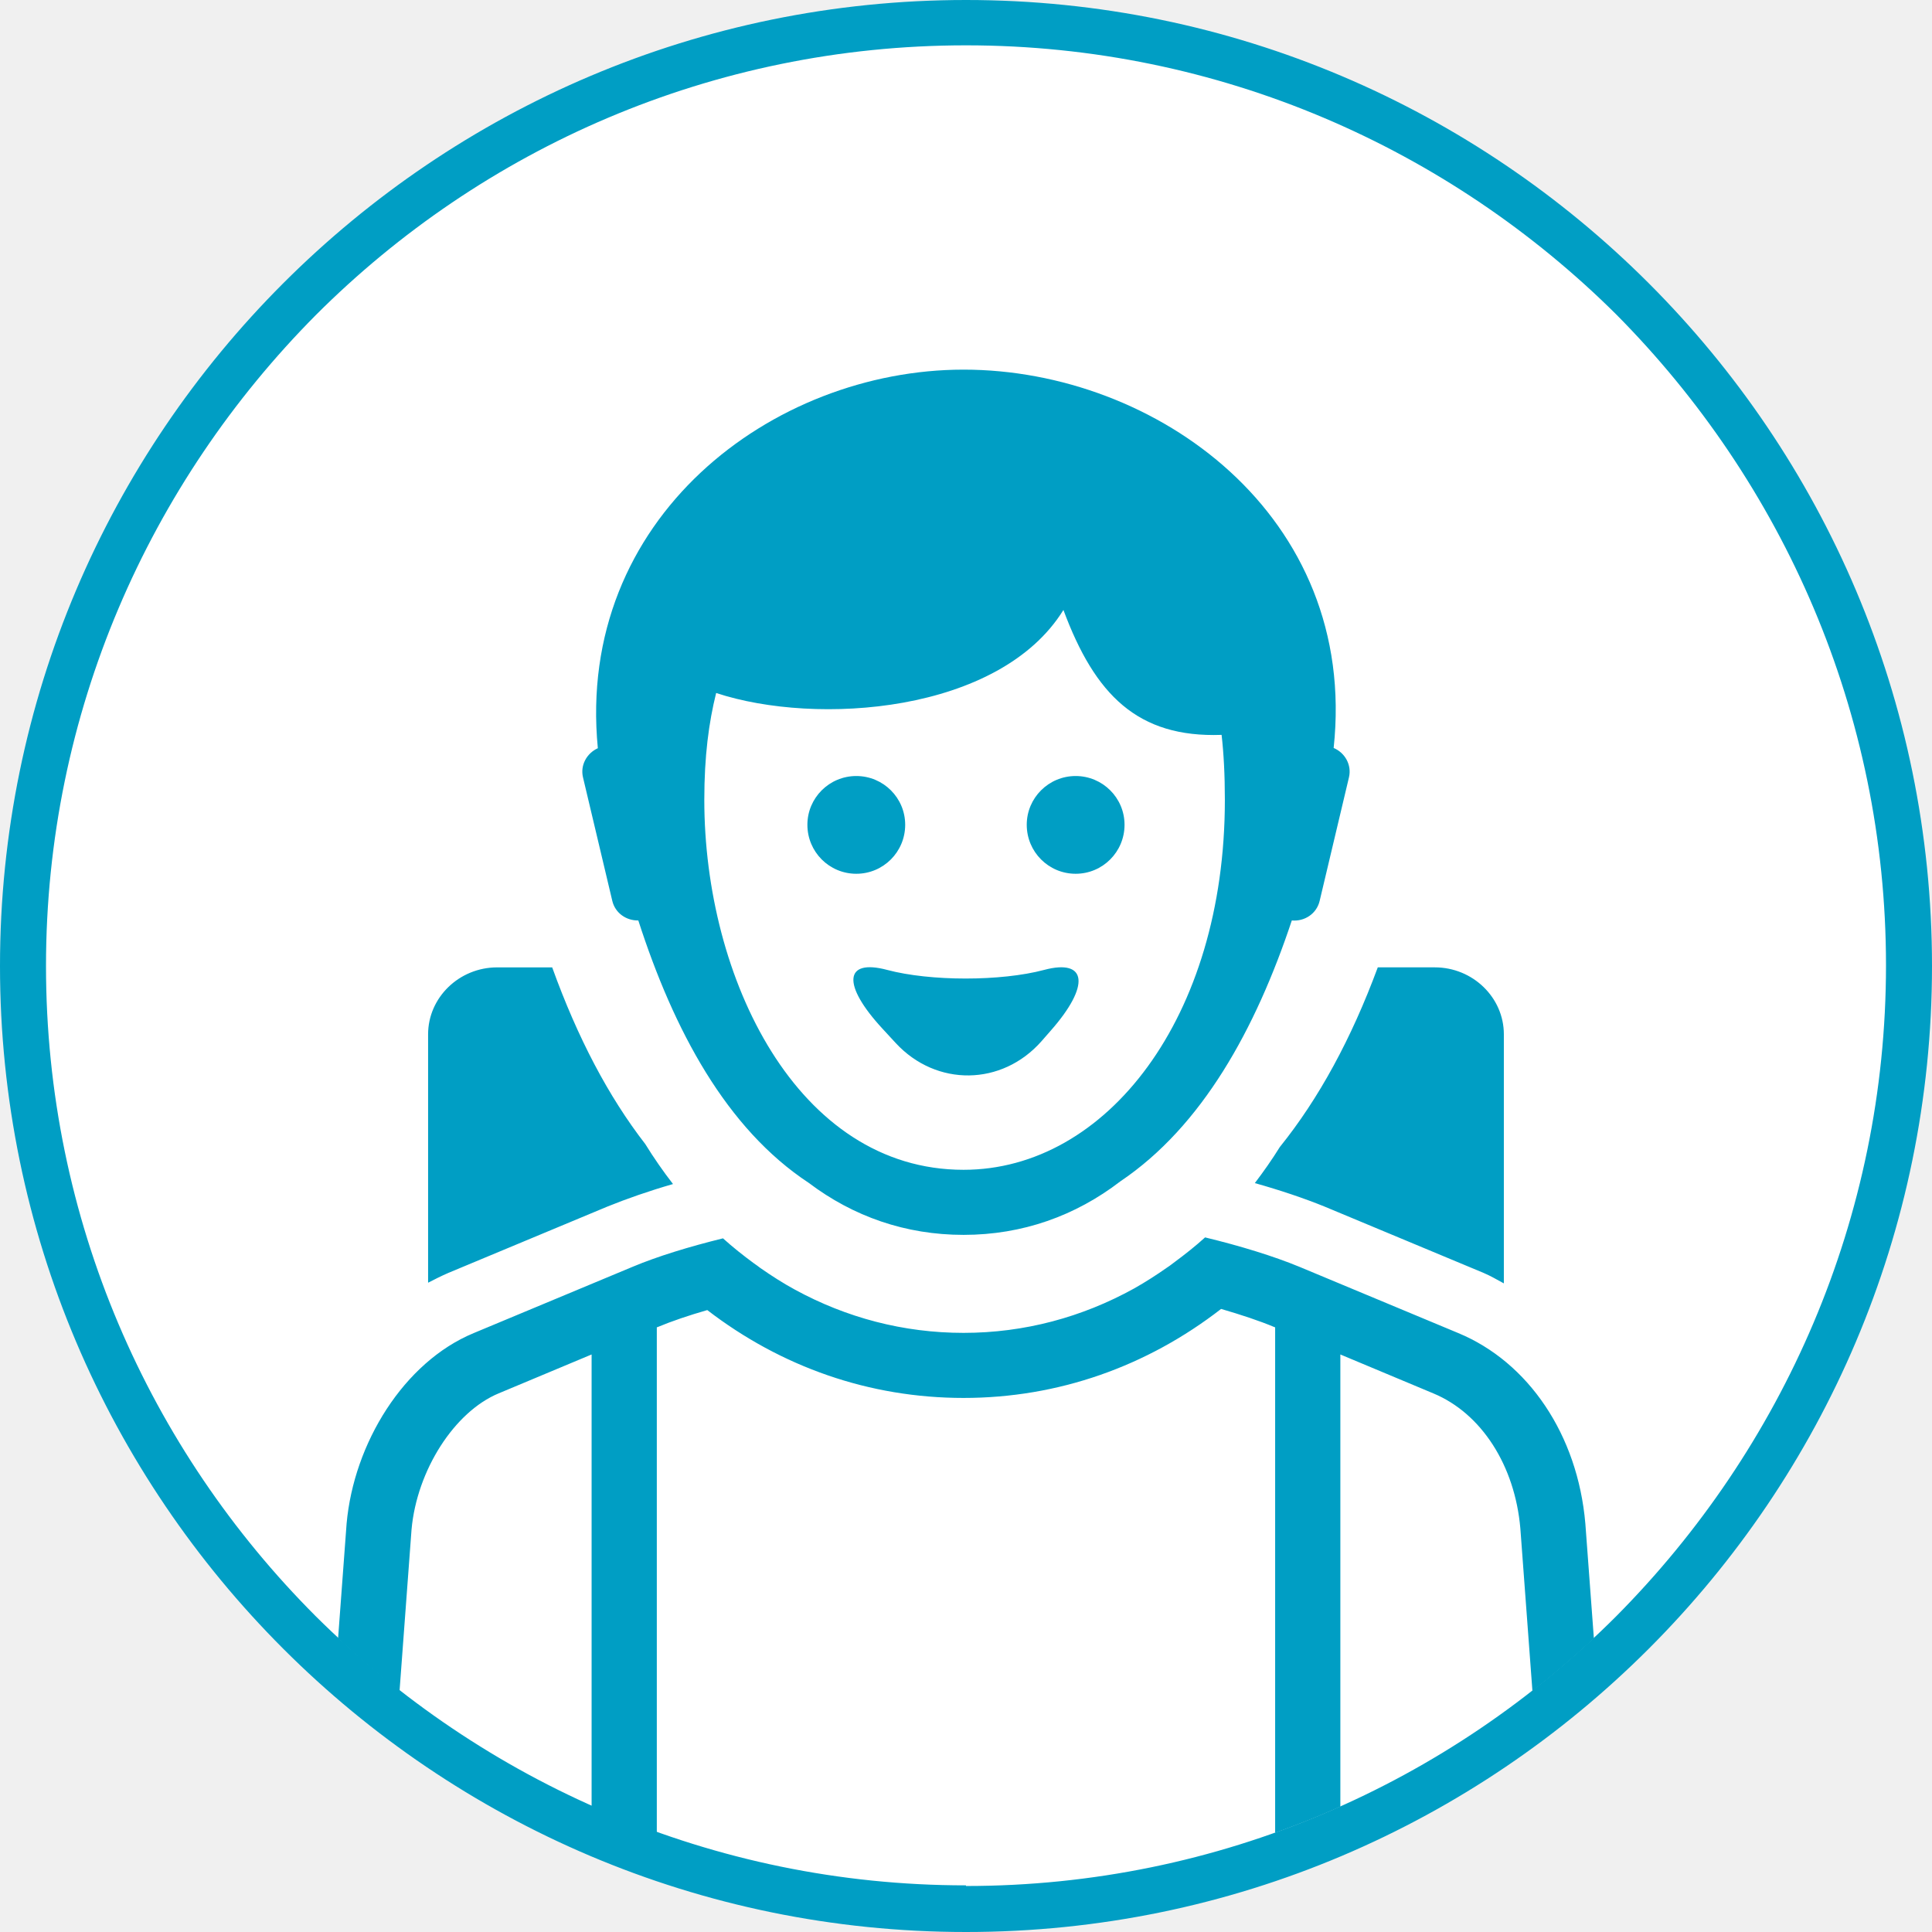
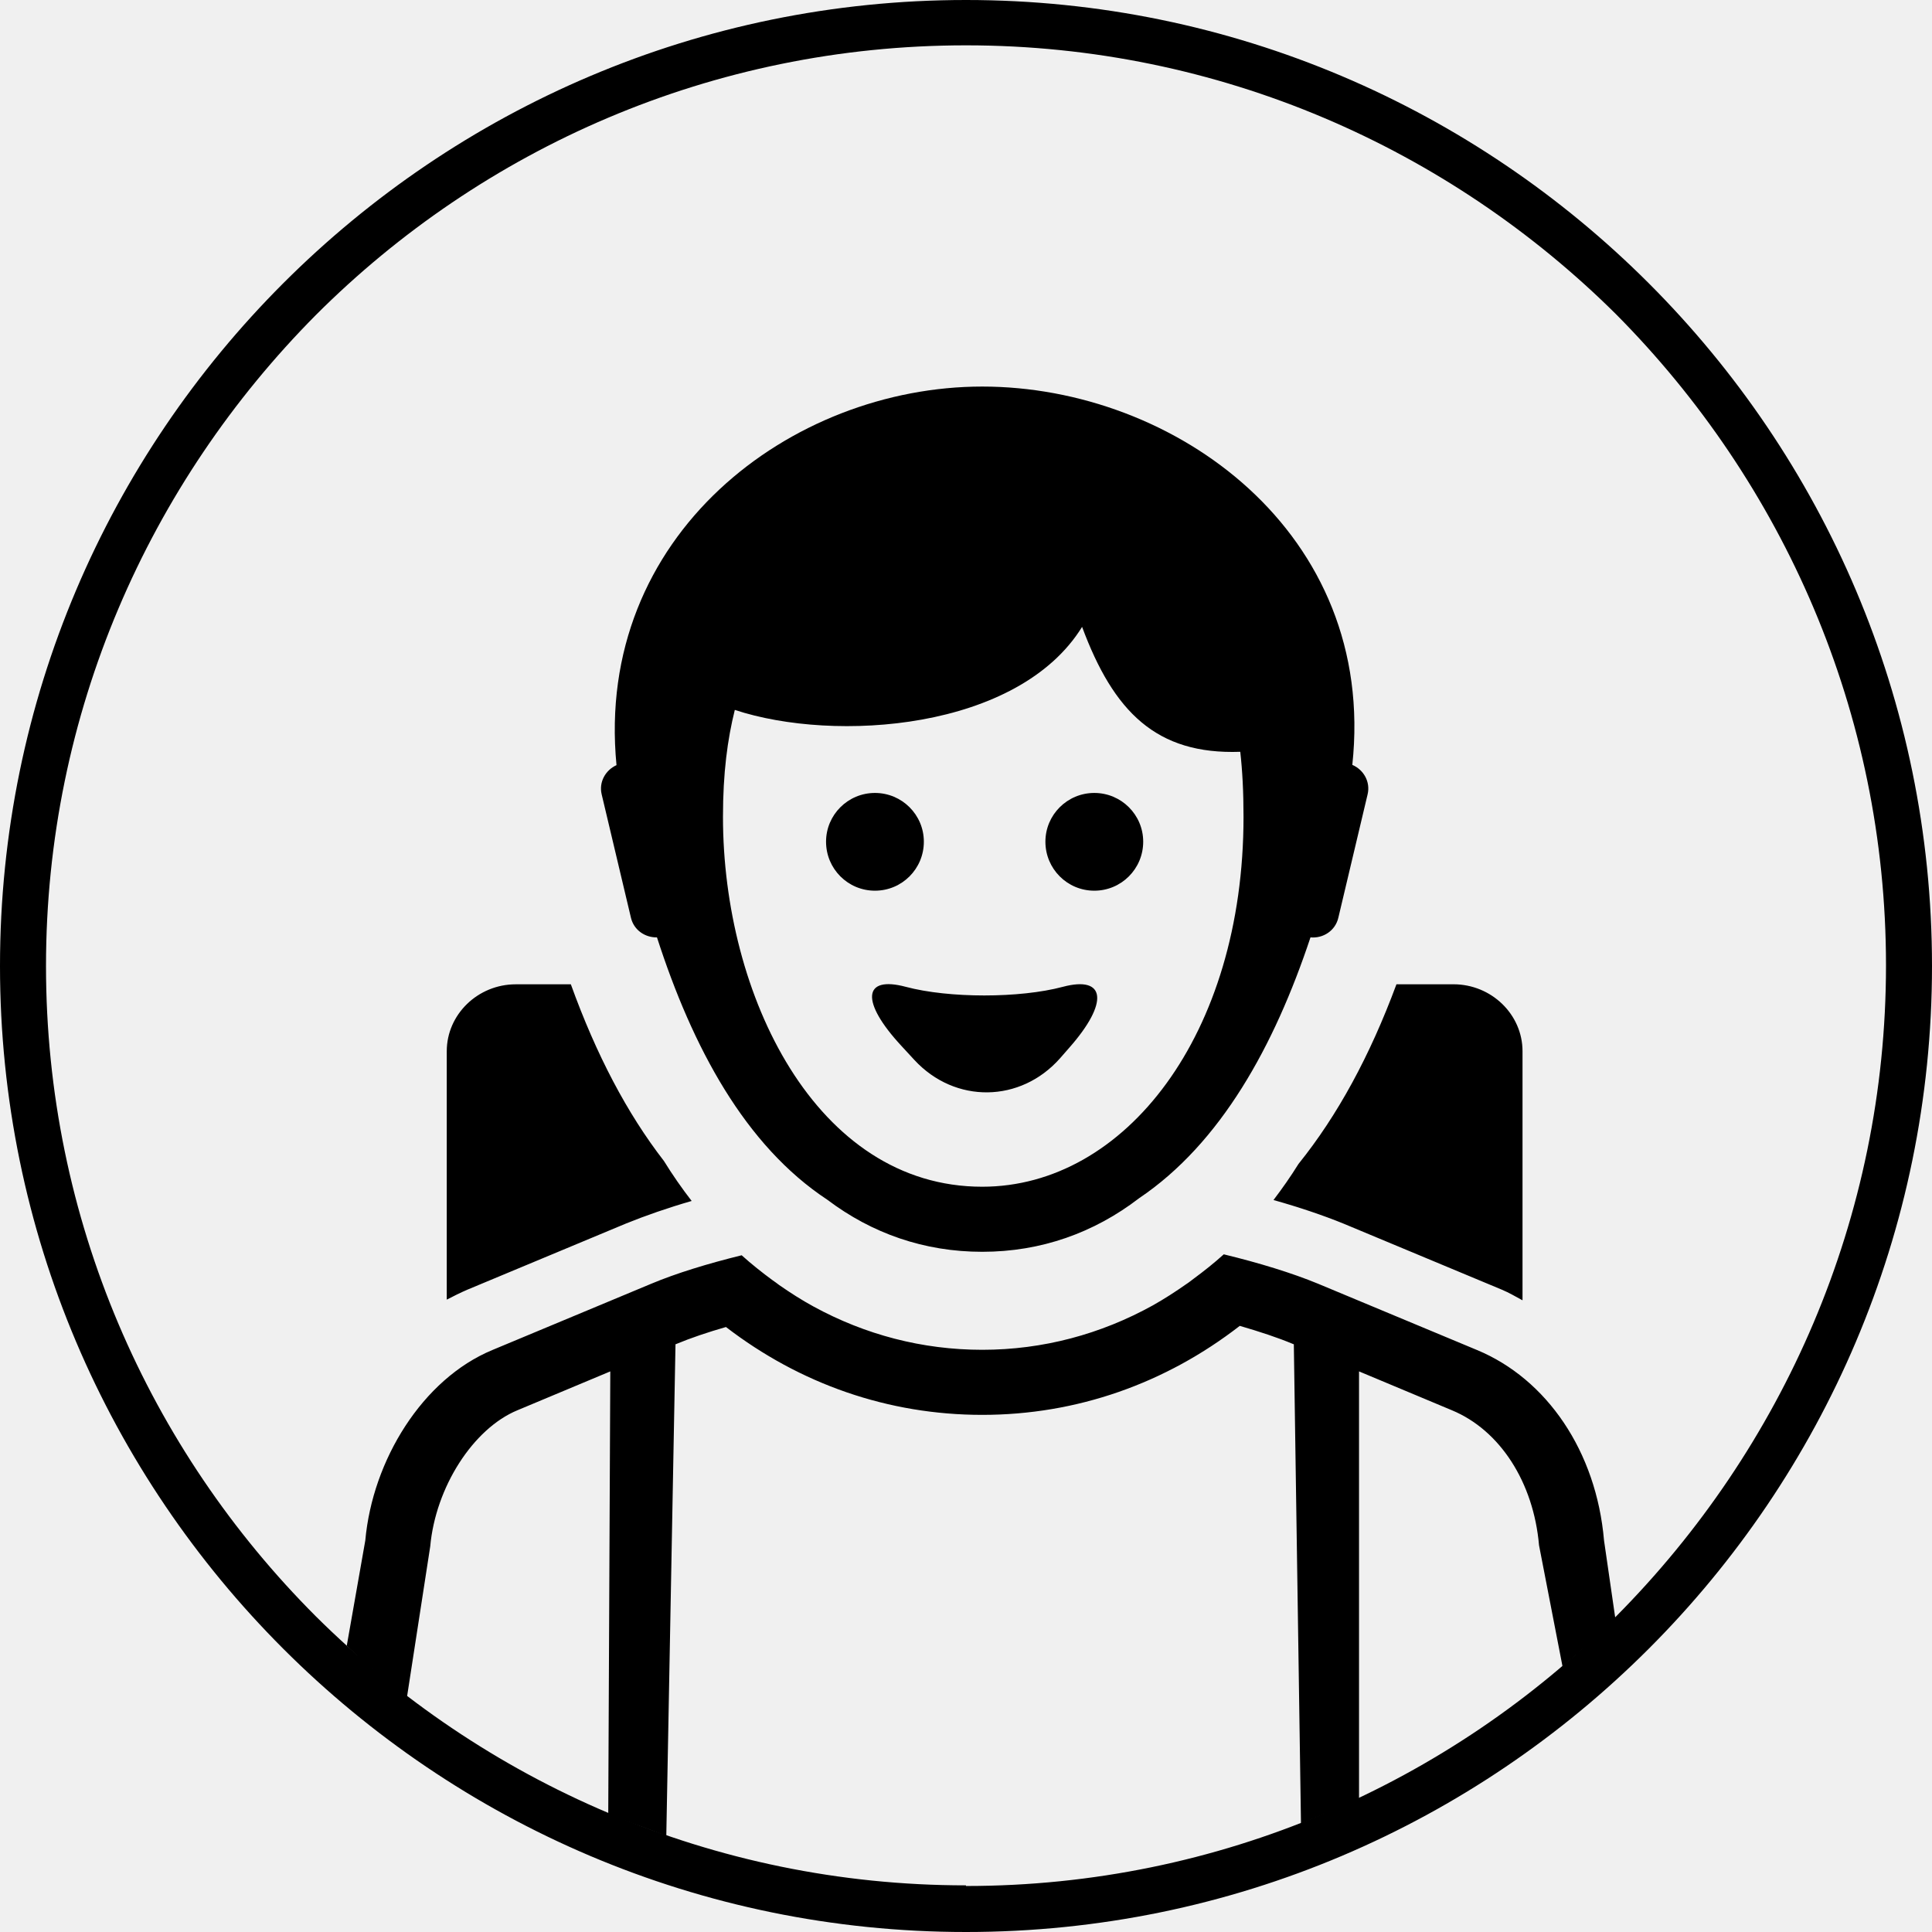
- <svg xmlns="http://www.w3.org/2000/svg" xmlns:xlink="http://www.w3.org/1999/xlink" id="Ebene_1" enable-background="new 0 0 1280 2000" xml:space="preserve" height="84" viewBox="0 0 84 84" width="84" version="1.1" y="0px" x="0px">
-   <defs>
+ <svg xmlns="http://www.w3.org/2000/svg" xmlns:xlink="http://www.w3.org/1999/xlink" id="Ebene_1" version="1.1" xml:space="preserve" height="84" viewBox="0 0 84 84" width="84" enable-background="new 0 0 1280 2000" y="0px" x="0px">
+   <defs id="defs3">
    <path id="SVGID_19_" d="m276 1228c22.091 0 40-17.91 40-40s-17.909-40-40-40-40 17.91-40 40 17.909 40 40 40" />
-     <rect id="SVGID_57_" y="1747" x="249" height="11.28" width="1" />
-     <rect id="SVGID_59_" y="1747" x="250" height="11.28" width="0" />
-     <rect id="SVGID_71_" y="1768" x="250" height="9" width="0" />
+     <rect id="SVGID_57_" y="1747" x="249" width="1" height="11.28" />
+     <rect id="SVGID_59_" y="1747" x="250" width="0" height="11.28" />
+     <rect id="SVGID_71_" y="1768" x="250" width="0" height="9" />
  </defs>
  <g id="g15875" transform="translate(0,-1916)">
-     <text id="text15895" font-size="16px" transform="translate(189.83 1733)" font-family="PTSans-Regular" fill="#ffffff" />
-     <path id="path16121" fill="#fff" d="m42 1999c-22.607 0-41-18.39-41-41s18.393-41 41-41 41 18.39 41 41-18.393 41-41 41z" />
-     <g id="g16123" transform="matrix(-1,0,0,1,318,770)">
+     <text id="text15895" font-size="16px" font-family="PTSans-Regular" fill="#ffffff" transform="translate(189.83 1733)" />
+     <g id="g16123" transform="matrix(-1,0,0,1,318.8114,770.7359)" style="fill:#000000;fill-opacity:1">
      <clipPath id="SVGID_20_">
-         <use id="use16129" xlink:href="#SVGID_19_" height="100%" width="100%" y="0" x="0" overflow="visible" />
+         <use id="use16129" xlink:href="#SVGID_19_" height="100%" width="100%" y="0" x="0" overflow="visible" style="overflow:visible" />
      </clipPath>
-       <path id="path16131" fill="#009ec4" d="m304.19 1229.2h-2.842l-1.241-16.7c-0.232-2.57-1.861-5.12-3.791-5.92l-4.038-1.69v24.73h-2.835v-25.91l-0.031-0.01c-0.627-0.261-1.365-0.511-2.163-0.74-3.212 2.47-7.044 3.82-11.143 3.82-4.118 0-7.973-1.37-11.197-3.87-0.857 0.25-1.652 0.51-2.318 0.79l-0.032 0.01v25.91h-2.835v-24.73l-4.038 1.69c-2.099 0.87-3.551 3.14-3.788 5.87l-1.244 16.75h-2.842l1.26-16.96c0.334-3.87 2.486-7.021 5.524-8.28l6.905-2.88c1.138-0.47 2.577-0.91 4.104-1.28 0.42 0.38 0.862 0.73 1.31 1.061 0.109 0.079 0.216 0.17 0.327 0.239 0.47 0.33 0.952 0.641 1.448 0.92 2.258 1.25 4.771 1.931 7.416 1.931 2.614 0 5.098-0.66 7.333-1.88 0.515-0.28 1.015-0.601 1.502-0.94 0.093-0.07 0.183-0.14 0.275-0.2 0.463-0.34 0.917-0.7 1.35-1.09 1.463 0.36 2.841 0.78 3.936 1.24l6.904 2.88c3.038 1.26 5.21 4.79 5.524 8.28l1.26 16.959zm-11.538-49.4-1.274 5.37c-0.126 0.53-0.609 0.86-1.131 0.85-1.543 4.78-3.828 9.051-7.411 11.41-1.933 1.46-4.208 2.26-6.73 2.26-2.563 0-4.868-0.829-6.82-2.329-3.552-2.391-5.88-6.62-7.452-11.341-0.552 0.051-1.078-0.29-1.21-0.85l-1.274-5.37c-0.129-0.54 0.171-1.07 0.665-1.28-1.083-10.09 7.716-16.449 16.091-16.449 8.318 0 16.869 6.46 15.901 16.46 0.482 0.219 0.772 0.739 0.645 1.269zm-5.274 0.98c0-1.91-0.196-3.37-0.515-4.65-4.357 1.44-12.323 0.88-15.099-3.61-1.37 3.69-3.227 5.561-6.877 5.431-0.091 0.8-0.142 1.72-0.142 2.83 0 9.47 5.157 16.08 11.361 16.08 7.238 0 11.272-8.341 11.272-16.081zm-16.145-1.04c-1.174 0-2.126 0.949-2.126 2.12 0 1.18 0.952 2.13 2.126 2.13s2.126-0.95 2.126-2.13c0-1.17-0.952-2.12-2.126-2.12zm9.537 0c-1.175 0-2.126 0.949-2.126 2.12 0 1.18 0.951 2.13 2.126 2.13 1.174 0 2.126-0.95 2.126-2.13 0-1.17-0.952-2.12-2.126-2.12zm-1.342 8.43c-1.877 0.5-4.948 0.5-6.825 0s-2.006 0.69-0.288 2.64l0.402 0.46c1.718 1.95 4.571 1.99 6.338 0.08l0.572-0.62c1.768-1.909 1.678-3.06-0.199-2.56zm12.164 10.29 6.905 2.88c0.303 0.13 0.599 0.28 0.89 0.43v-10.8c0-1.6-1.351-2.91-3.002-2.91h-2.393c-1.105 3.061-2.443 5.61-4.047 7.681-0.376 0.609-0.78 1.189-1.206 1.739 1.042 0.3 2.014 0.64 2.853 0.98zm-38.086 2.88 6.904-2.88c0.887-0.36 1.924-0.71 3.032-1.021-0.38-0.5-0.746-1.02-1.087-1.569-1.699-2.11-3.106-4.7-4.259-7.811h-2.479c-1.651 0-3.002 1.311-3.002 2.91v10.83c0.295-0.159 0.582-0.329 0.891-0.459z" clip-path="url(#SVGID_20_)" />
+       <path id="path16131" d="m 303.745,1216.876 -2.62,2.225 -1.019,-6.601 c -0.232,-2.57 -1.861,-5.12 -3.791,-5.92 l -4.038,-1.69 0.089,19.258 -2.524,0.934 -0.4,-21.372 -0.031,-0.01 c -0.627,-0.261 -1.365,-0.511 -2.163,-0.74 -3.212,2.47 -7.044,3.82 -11.143,3.82 -4.118,0 -7.973,-1.37 -11.197,-3.87 -0.857,0.25 -1.652,0.51 -2.318,0.79 l -0.032,0.01 -0.311,20.838 -2.524,-1.023 0,-18.635 -4.038,1.69 c -2.099,0.87 -3.551,3.14 -3.788,5.87 l -1.022,5.271 -2.308,-2.002 0.504,-3.479 c 0.334,-3.87 2.486,-7.021 5.524,-8.28 l 6.905,-2.88 c 1.138,-0.47 2.577,-0.91 4.104,-1.28 0.42,0.38 0.862,0.73 1.31,1.061 0.109,0.079 0.216,0.17 0.327,0.239 0.47,0.33 0.952,0.641 1.448,0.92 2.258,1.25 4.771,1.931 7.416,1.931 2.614,0 5.098,-0.66 7.333,-1.88 0.515,-0.28 1.015,-0.601 1.502,-0.94 0.093,-0.07 0.183,-0.14 0.275,-0.2 0.463,-0.34 0.917,-0.7 1.35,-1.09 1.463,0.36 2.841,0.78 3.936,1.24 l 6.904,2.88 c 3.038,1.26 5.21,4.79 5.524,8.28 z M 292.652,1179.8 l -1.274,5.37 c -0.126,0.53 -0.609,0.86 -1.131,0.85 -1.543,4.78 -3.828,9.051 -7.411,11.41 -1.933,1.46 -4.208,2.26 -6.73,2.26 -2.563,0 -4.868,-0.829 -6.82,-2.329 -3.552,-2.391 -5.88,-6.62 -7.452,-11.341 -0.552,0.051 -1.078,-0.29 -1.21,-0.85 l -1.274,-5.37 c -0.129,-0.54 0.171,-1.07 0.665,-1.28 -1.083,-10.09 7.716,-16.449 16.091,-16.449 8.318,0 16.869,6.46 15.901,16.46 0.482,0.219 0.772,0.739 0.645,1.269 z m -5.274,0.98 c 0,-1.91 -0.196,-3.37 -0.515,-4.65 -4.357,1.44 -12.323,0.88 -15.099,-3.61 -1.37,3.69 -3.227,5.561 -6.877,5.431 -0.091,0.8 -0.142,1.72 -0.142,2.83 0,9.47 5.157,16.08 11.361,16.08 7.238,0 11.272,-8.341 11.272,-16.081 z m -16.145,-1.04 c -1.174,0 -2.126,0.949 -2.126,2.12 0,1.18 0.952,2.13 2.126,2.13 1.174,0 2.126,-0.95 2.126,-2.13 0,-1.17 -0.952,-2.12 -2.126,-2.12 z m 9.537,0 c -1.175,0 -2.126,0.949 -2.126,2.12 0,1.18 0.951,2.13 2.126,2.13 1.174,0 2.126,-0.95 2.126,-2.13 0,-1.17 -0.952,-2.12 -2.126,-2.12 z m -1.342,8.43 c -1.877,0.5 -4.948,0.5 -6.825,0 -1.877,-0.5 -2.006,0.69 -0.288,2.64 l 0.402,0.46 c 1.718,1.95 4.571,1.99 6.338,0.08 l 0.572,-0.62 c 1.768,-1.909 1.678,-3.06 -0.199,-2.56 z m 12.164,10.29 6.905,2.88 c 0.303,0.13 0.599,0.28 0.89,0.43 l 0,-10.8 c 0,-1.6 -1.351,-2.91 -3.002,-2.91 l -2.393,0 c -1.105,3.061 -2.443,5.61 -4.047,7.681 -0.376,0.609 -0.78,1.189 -1.206,1.739 1.042,0.3 2.014,0.64 2.853,0.98 z m -38.086,2.88 6.904,-2.88 c 0.887,-0.36 1.924,-0.71 3.032,-1.021 -0.38,-0.5 -0.746,-1.02 -1.087,-1.569 -1.699,-2.11 -3.106,-4.7 -4.259,-7.811 l -2.479,0 c -1.651,0 -3.002,1.311 -3.002,2.91 l 0,10.83 c 0.295,-0.159 0.582,-0.329 0.891,-0.459 z" clip-path="url(#SVGID_20_)" style="fill:#000000;fill-opacity:1" />
    </g>
-     <path id="path16133" fill="#009ec4" d="m42 1999v1c-23.162 0-41.998-18.84-42-42 0.002-23.16 18.838-42 42-42s41.998 18.84 42 42c-0.002 23.16-18.838 42-42 42v-1-1c11.03 0 21.024-4.479 28.271-11.729 7.245-7.3 11.729-17.3 11.729-28.3s-4.484-21-11.729-28.3c-7.247-7.2-17.241-11.7-28.271-11.7s-21.024 4.48-28.271 11.73c-7.245 7.3-11.729 17.3-11.729 28.3 0 11.03 4.484 21.021 11.729 28.271 7.247 7.2 17.241 11.7 28.271 11.7v1z" />
-     <g font-size="14px" fill="#ffffff">
-       <text id="text16307" transform="translate(427.42 29.75)" font-family="PTSans-Bold" />
-       <text id="text16313" transform="translate(472.85 29.75)" font-family="PTSans-Regular" />
-       <text id="text16315" transform="translate(484.06 29.75)" font-family="PTSans-Regular" />
-       <text id="text16321" transform="translate(563.81 29.75)" font-family="PTSans-Bold" />
+     <path id="path16133" d="m 42,1999 0,1 c -23.162,0 -41.998,-18.84 -42,-42 0.002,-23.16 18.838,-42 42,-42 23.162,0 41.998,18.84 42,42 -0.002,23.16 -18.838,42 -42,42 l 0,-2 c 11.03,0 21.024,-4.479 28.271,-11.729 7.245,-7.3 11.729,-17.3 11.729,-28.3 0,-11 -4.484,-21 -11.729,-28.3 -7.247,-7.2 -17.241,-11.7 -28.271,-11.7 -11.03,0 -21.024,4.48 -28.271,11.73 -7.245,7.3 -11.729,17.3 -11.729,28.3 0,11.03 4.484,21.021 11.729,28.271 7.247,7.2 17.241,11.7 28.271,11.7 l 0,1 z" style="fill:#000000;fill-opacity:1" />
+     <g id="g18" font-size="14px" fill="#fff">
+       <text id="text16307" font-family="PTSans-Bold" transform="translate(427.42 29.75)" />
+       <text id="text16313" font-family="PTSans-Regular" transform="translate(472.85 29.75)" />
+       <text id="text16315" font-family="PTSans-Regular" transform="translate(484.06 29.75)" />
+       <text id="text16321" font-family="PTSans-Bold" transform="translate(563.81 29.75)" />
    </g>
    <g id="g16515">
      <clipPath id="SVGID_58_">
        <use id="use16521" xlink:href="#SVGID_57_" height="100%" width="100%" y="0" x="0" overflow="visible" />
      </clipPath>
      <g id="g16523" clip-path="url(#SVGID_58_)">
-         <text id="text16525" font-size="16px" transform="translate(249.66 1755)" font-family="PTSans-Regular" fill="#d1d1d1">y</text>
+         <text id="text16525" font-size="16px" font-family="PTSans-Regular" fill="#d1d1d1" transform="translate(249.66 1755)">y</text>
      </g>
    </g>
    <g id="g16527">
      <clipPath id="SVGID_60_">
        <use id="use16533" xlink:href="#SVGID_59_" height="100%" width="100%" y="0" x="0" overflow="visible" />
      </clipPath>
      <g id="g16535" clip-path="url(#SVGID_60_)">
-         <text id="text16537" font-size="16px" transform="translate(249.66 1755)" font-family="PTSans-Regular" fill="#c8c8c8">y</text>
+         <text id="text16537" font-size="16px" font-family="PTSans-Regular" fill="#c8c8c8" transform="translate(249.66 1755)">y</text>
      </g>
    </g>
    <g id="g16599">
      <clipPath id="SVGID_72_">
        <use id="use16605" xlink:href="#SVGID_71_" height="100%" width="100%" y="0" x="0" overflow="visible" />
      </clipPath>
      <g id="g16607" clip-path="url(#SVGID_72_)">
-         <text id="text16609" font-size="16px" transform="translate(245.73 1777)" font-family="PTSans-Regular" fill="#c8c8c8">n</text>
+         <text id="text16609" font-size="16px" font-family="PTSans-Regular" fill="#c8c8c8" transform="translate(245.73 1777)">n</text>
      </g>
    </g>
-     <g font-family="PTSans-Regular">
-       <text id="text16835" font-size="16px" transform="translate(479.7 1733)" fill="#ffffff" />
-       <text id="text16997" font-size="16px" transform="translate(690.91 1755)" fill="#ffffff" />
-       <text id="text17067" font-size="12px" transform="translate(409.04 1884.5)" fill="#eef9fb" />
+     <g id="g39" font-family="PTSans-Regular">
+       <text id="text16835" font-size="16px" fill="#ffffff" transform="translate(479.7 1733)" />
+       <text id="text16997" font-size="16px" fill="#ffffff" transform="translate(690.91 1755)" />
+       <text id="text17067" font-size="12px" fill="#eef9fb" transform="translate(409.04 1884.5)" />
    </g>
-     <text id="text17137" font-size="16px" transform="translate(955.14 1799)" font-family="PTSans-Bold" fill="#ffffff" />
-     <text id="text17237" font-size="42px" transform="translate(420.73 234.2)" font-family="Lato-Bold" fill="#ffffff" />
-     <g font-size="16px" font-family="PTSans-Regular">
+     <text id="text17137" font-size="16px" font-family="PTSans-Bold" fill="#ffffff" transform="translate(955.14 1799)" />
+     <text id="text17237" font-size="42px" font-family="Lato-Bold" fill="#ffffff" transform="translate(420.73 234.2)" />
+     <g id="g46" font-size="16px" font-family="PTSans-Regular">
      <text id="text17289" transform="translate(356.47 1328)" />
      <text id="text17295" transform="translate(286.88 1350)" />
      <text id="text17405" transform="translate(598.43 1350)" />
      <text id="text17495" transform="translate(1033 1328)" />
      <text id="text17501" transform="translate(1084 1328)" />
    </g>
  </g>
</svg>
